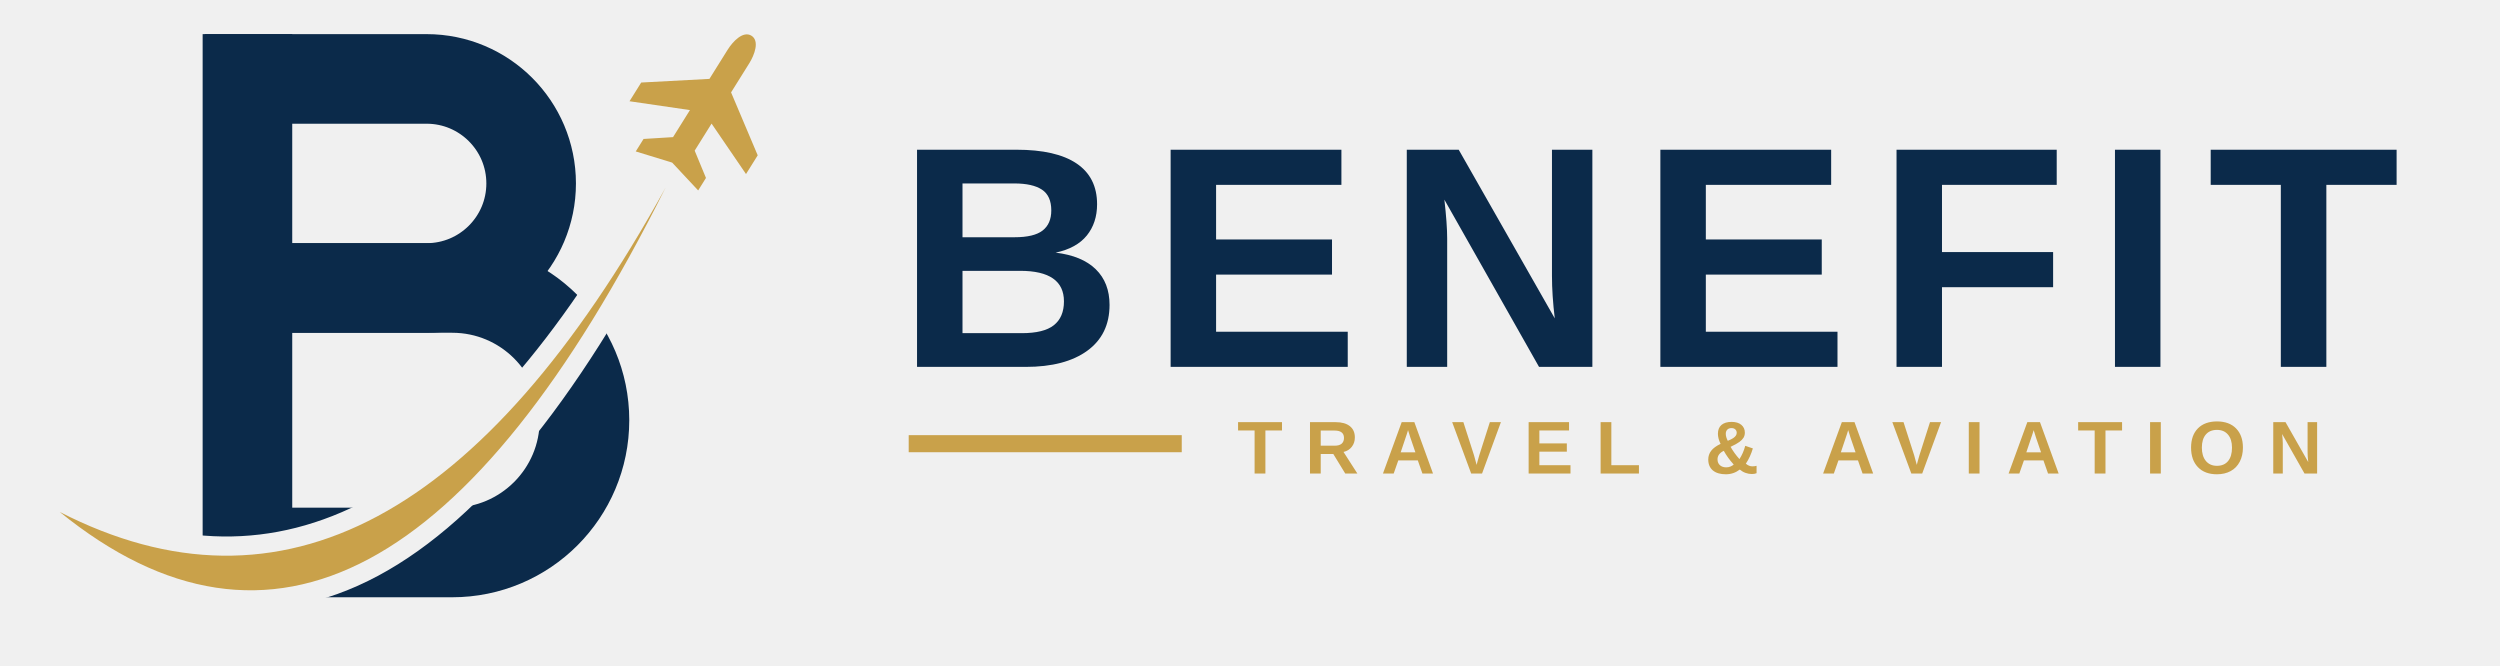
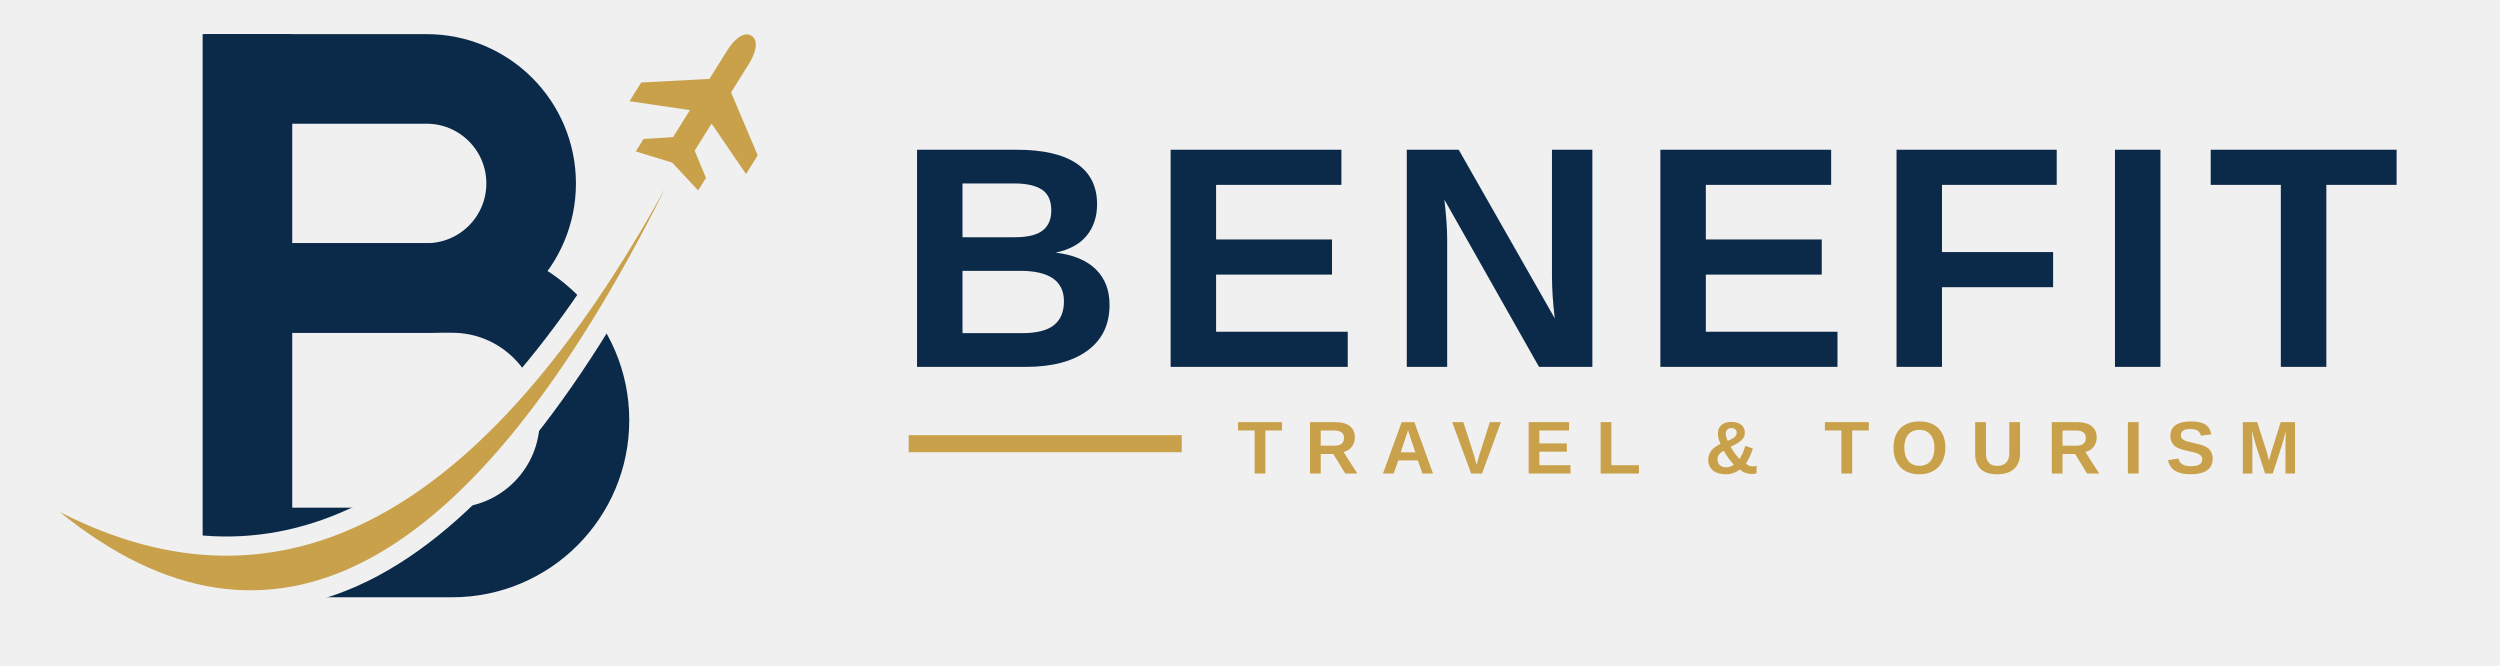
<svg xmlns="http://www.w3.org/2000/svg" viewBox="4 26 586 156" width="1758" height="468">
  <g>
    <defs>
      <mask id="mh" maskUnits="userSpaceOnUse" x="0" y="0" width="200" height="200">
        <rect width="200" height="200" fill="#fff" />
        <path d="M18,146 Q92,206 160,70 Q96,186 18,146 Z" fill="#000" stroke="#000" stroke-width="9" stroke-linejoin="round" />
      </mask>
    </defs>
    <g mask="url(#mh)" fill="none" stroke="#0B2A4A" stroke-width="21" stroke-linejoin="miter">
      <path d="M62,34 V166" />
      <path d="M52,44.5 H104 A24.5,24.5 0 0 1 104,93.5 H62" />
      <path d="M62,93.5 H110 A31,31 0 0 1 110,155.5 H52" />
    </g>
    <path d="M18,146 Q92,206 160,70 Q96,186 18,146 Z" fill="#C9A14A" />
    <path d="M15,0 C15,-2 12,-2.6 10,-2.6 L3,-2.6 L-5,-14 L-9.5,-14 L-4.5,-2.6 L-11,-2.6 L-14.5,-7.5 L-17.5,-7.5 L-15.5,0 L-17.5,7.5 L-14.5,7.5 L-11,2.6 L-4.5,2.6 L-9.5,14 L-5,14 L3,2.6 L10,2.6 C12,2.6 15,2 15,0 Z" fill="#C9A14A" transform="translate(171,49) rotate(-58) scale(1.15)" />
  </g>
  <text x="214" y="112" font-family="Rubik, Arial, sans-serif" font-weight="800" font-size="74" letter-spacing="6" fill="#0B2A4A">BENEFIT</text>
  <rect x="217" y="128" width="64" height="4" fill="#C9A14A" />
-   <text x="294" y="137" font-family="Rubik, Arial, sans-serif" font-weight="600" font-size="17.5" letter-spacing="5.2" fill="#C9A14A">TRAVEL &amp; AVIATION</text>
+   <text x="294" y="137" font-family="Rubik, Arial, sans-serif" font-weight="600" font-size="17.5" letter-spacing="5.2" fill="#C9A14A">TRAVEL &amp; TOURISM</text>
</svg>
